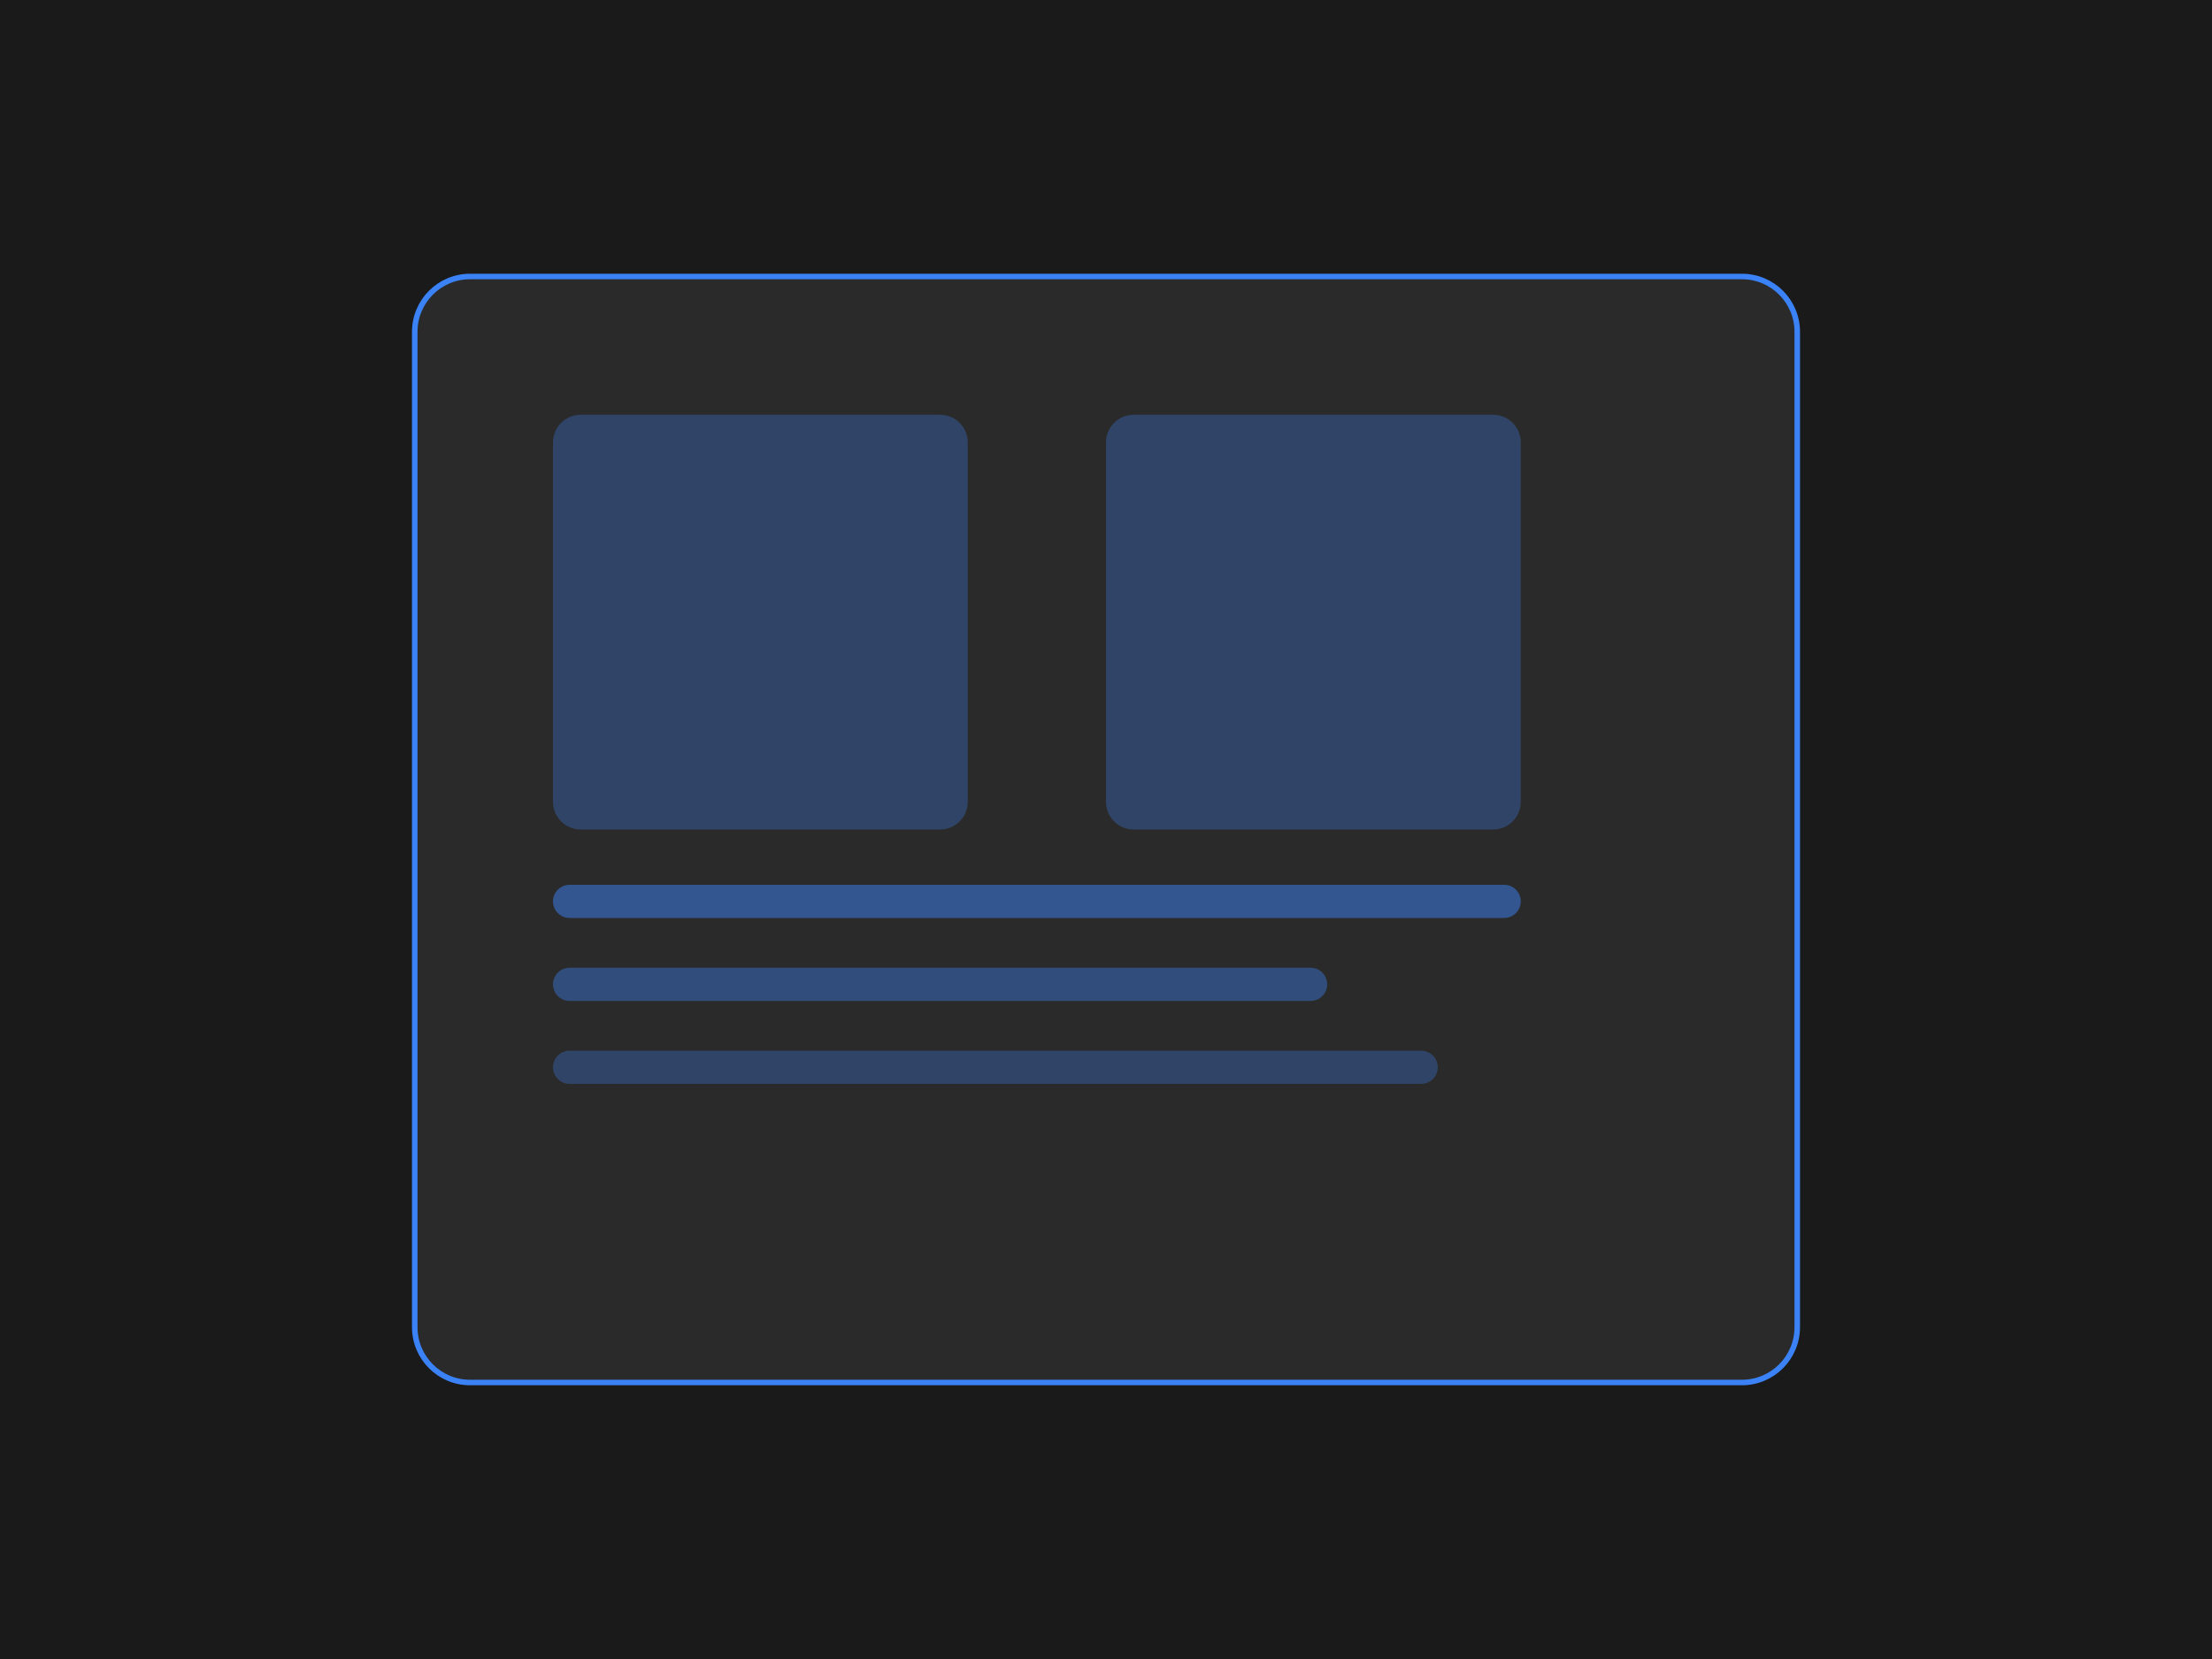
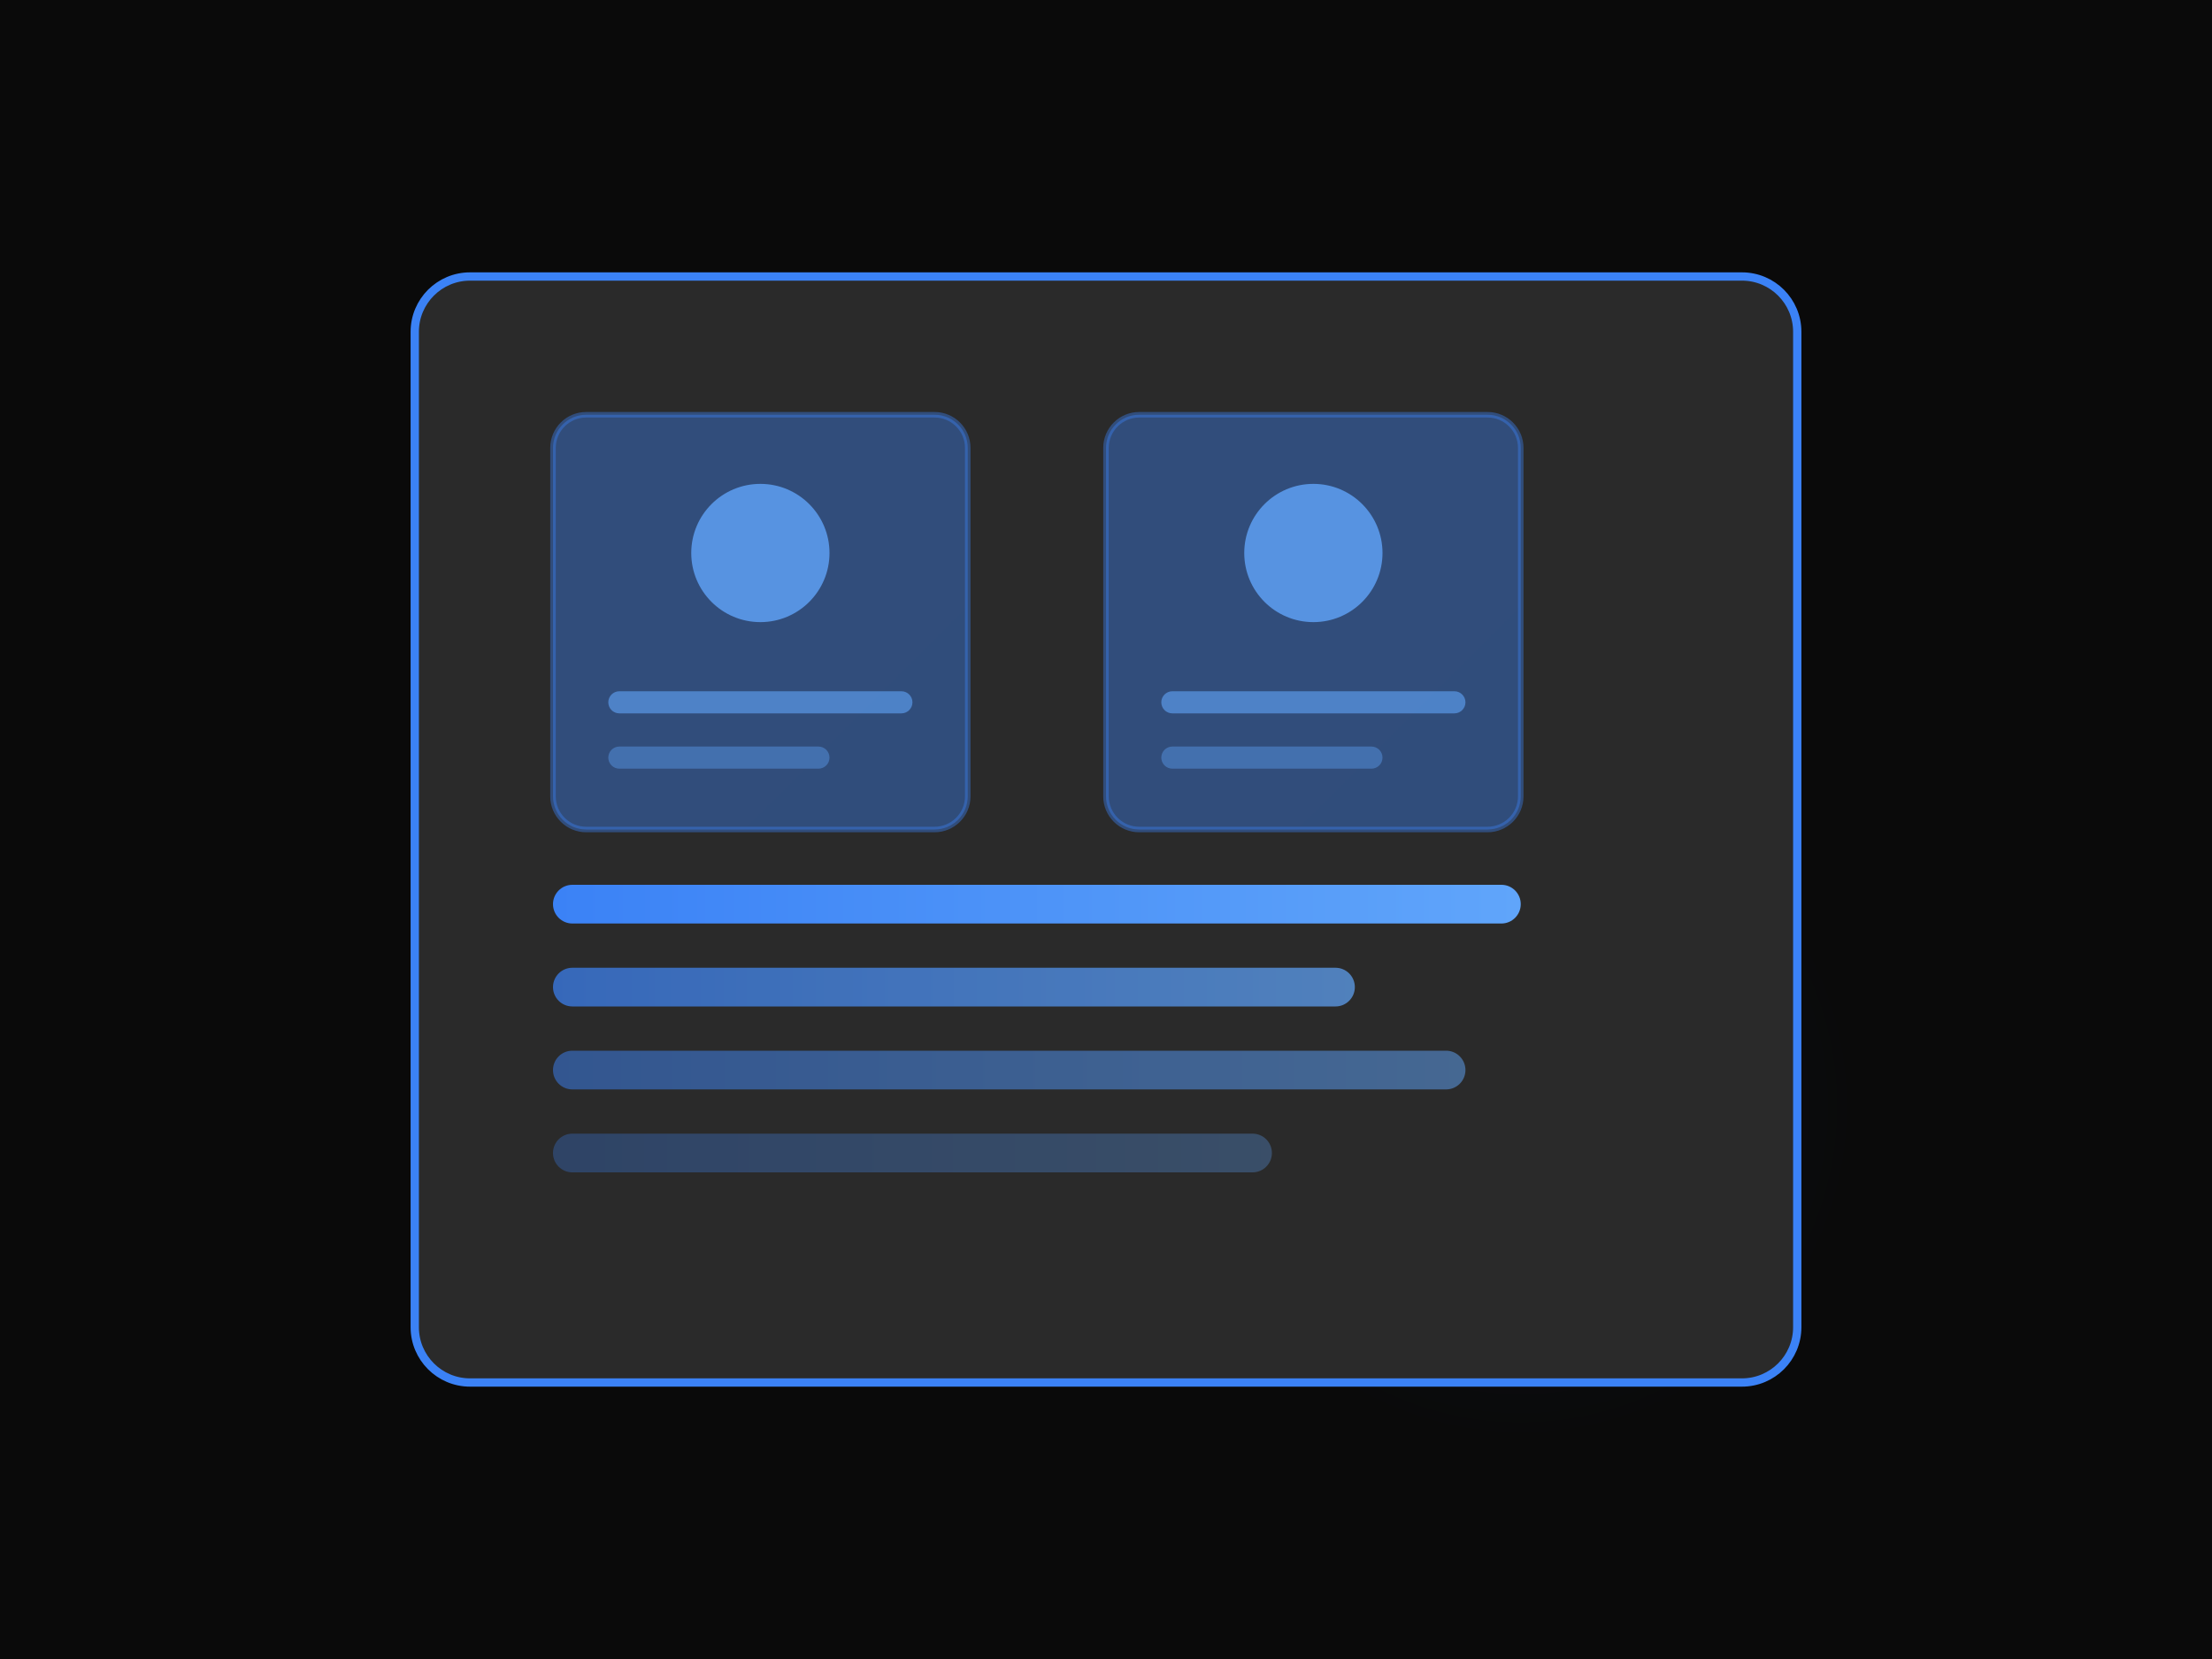
<svg xmlns="http://www.w3.org/2000/svg" width="800" height="600" viewBox="0 0 800 600" fill="none">
-   <rect width="800" height="600" fill="#1a1a1a" />
-   <circle cx="400" cy="300" r="150" fill="url(#gradient2)" opacity="0.3" />
-   <rect x="150" y="100" width="500" height="400" rx="20" fill="#2a2a2a" stroke="#3b82f6" stroke-width="2" />
-   <rect x="200" y="150" width="150" height="150" rx="10" fill="#3b82f6" opacity="0.3" />
-   <rect x="400" y="150" width="150" height="150" rx="10" fill="#3b82f6" opacity="0.3" />
-   <rect x="200" y="320" width="350" height="12" rx="6" fill="#3b82f6" opacity="0.5" />
-   <rect x="200" y="350" width="280" height="12" rx="6" fill="#3b82f6" opacity="0.4" />
-   <rect x="200" y="380" width="320" height="12" rx="6" fill="#3b82f6" opacity="0.3" />
+   <rect width="800" height="600" fill="url(#bgGradient2)" />
+   <circle cx="400" cy="300" r="180" fill="url(#glow1_2)" opacity="0.35" />
+   <circle cx="250" cy="200" r="100" fill="url(#glow2_2)" opacity="0.2" />
+   <circle cx="550" cy="400" r="120" fill="url(#glow3_2)" opacity="0.25" />
+   <rect x="150" y="100" width="500" height="400" rx="20" fill="url(#cardGradient2)" opacity="0.1" />
+   <rect x="150" y="100" width="500" height="400" rx="20" fill="#2a2a2a" stroke="url(#borderGradient2)" stroke-width="3" />
+   <rect x="200" y="150" width="150" height="150" rx="12" fill="url(#productGradient2)" />
+   <rect x="200" y="150" width="150" height="150" rx="12" fill="none" stroke="#3b82f6" stroke-width="2" opacity="0.4" />
+   <circle cx="275" cy="200" r="25" fill="#60a5fa" opacity="0.8" />
+   <rect x="220" y="250" width="110" height="8" rx="4" fill="#60a5fa" opacity="0.6" />
+   <rect x="220" y="270" width="80" height="8" rx="4" fill="#60a5fa" opacity="0.4" />
+   <rect x="400" y="150" width="150" height="150" rx="12" fill="url(#productGradient2)" />
+   <rect x="400" y="150" width="150" height="150" rx="12" fill="none" stroke="#3b82f6" stroke-width="2" opacity="0.4" />
+   <circle cx="475" cy="200" r="25" fill="#60a5fa" opacity="0.8" />
+   <rect x="420" y="250" width="110" height="8" rx="4" fill="#60a5fa" opacity="0.6" />
+   <rect x="420" y="270" width="80" height="8" rx="4" fill="#60a5fa" opacity="0.4" />
+   <rect x="200" y="320" width="350" height="14" rx="7" fill="url(#barGradient2)" />
+   <rect x="200" y="350" width="290" height="14" rx="7" fill="url(#barGradient2)" opacity="0.7" />
+   <rect x="200" y="380" width="330" height="14" rx="7" fill="url(#barGradient2)" opacity="0.5" />
+   <rect x="200" y="410" width="260" height="14" rx="7" fill="url(#barGradient2)" opacity="0.3" />
  <defs>
-     <radialGradient id="gradient2">
+     <linearGradient id="bgGradient2" x1="0" y1="0" x2="800" y2="600">
+       <stop offset="0%" stop-color="#0a0a0a" />
+       <stop offset="100%" stop-color="#1a1a1a" />
+     </linearGradient>
+     <radialGradient id="glow1_2">
+       <stop offset="0%" stop-color="#3b82f6" stop-opacity="0.6" />
+       <stop offset="100%" stop-color="#3b82f6" stop-opacity="0" />
+     </radialGradient>
+     <radialGradient id="glow2_2">
+       <stop offset="0%" stop-color="#60a5fa" stop-opacity="0.4" />
+       <stop offset="100%" stop-color="#60a5fa" stop-opacity="0" />
+     </radialGradient>
+     <radialGradient id="glow3_2">
+       <stop offset="0%" stop-color="#2563eb" stop-opacity="0.3" />
+       <stop offset="100%" stop-color="#2563eb" stop-opacity="0" />
+     </radialGradient>
+     <linearGradient id="cardGradient2" x1="150" y1="100" x2="650" y2="500">
      <stop offset="0%" stop-color="#3b82f6" />
-       <stop offset="100%" stop-color="#1a1a1a" />
-     </radialGradient>
+       <stop offset="100%" stop-color="#2563eb" />
+     </linearGradient>
+     <linearGradient id="borderGradient2" x1="150" y1="100" x2="650" y2="500">
+       <stop offset="0%" stop-color="#3b82f6" />
+       <stop offset="50%" stop-color="#60a5fa" />
+       <stop offset="100%" stop-color="#2563eb" />
+     </linearGradient>
+     <linearGradient id="productGradient2" x1="0" y1="0" x2="150" y2="150">
+       <stop offset="0%" stop-color="#3b82f6" stop-opacity="0.4" />
+       <stop offset="100%" stop-color="#2563eb" stop-opacity="0.2" />
+     </linearGradient>
+     <linearGradient id="barGradient2" x1="0" y1="0" x2="100%" y2="0">
+       <stop offset="0%" stop-color="#3b82f6" />
+       <stop offset="100%" stop-color="#60a5fa" />
+     </linearGradient>
  </defs>
</svg>
